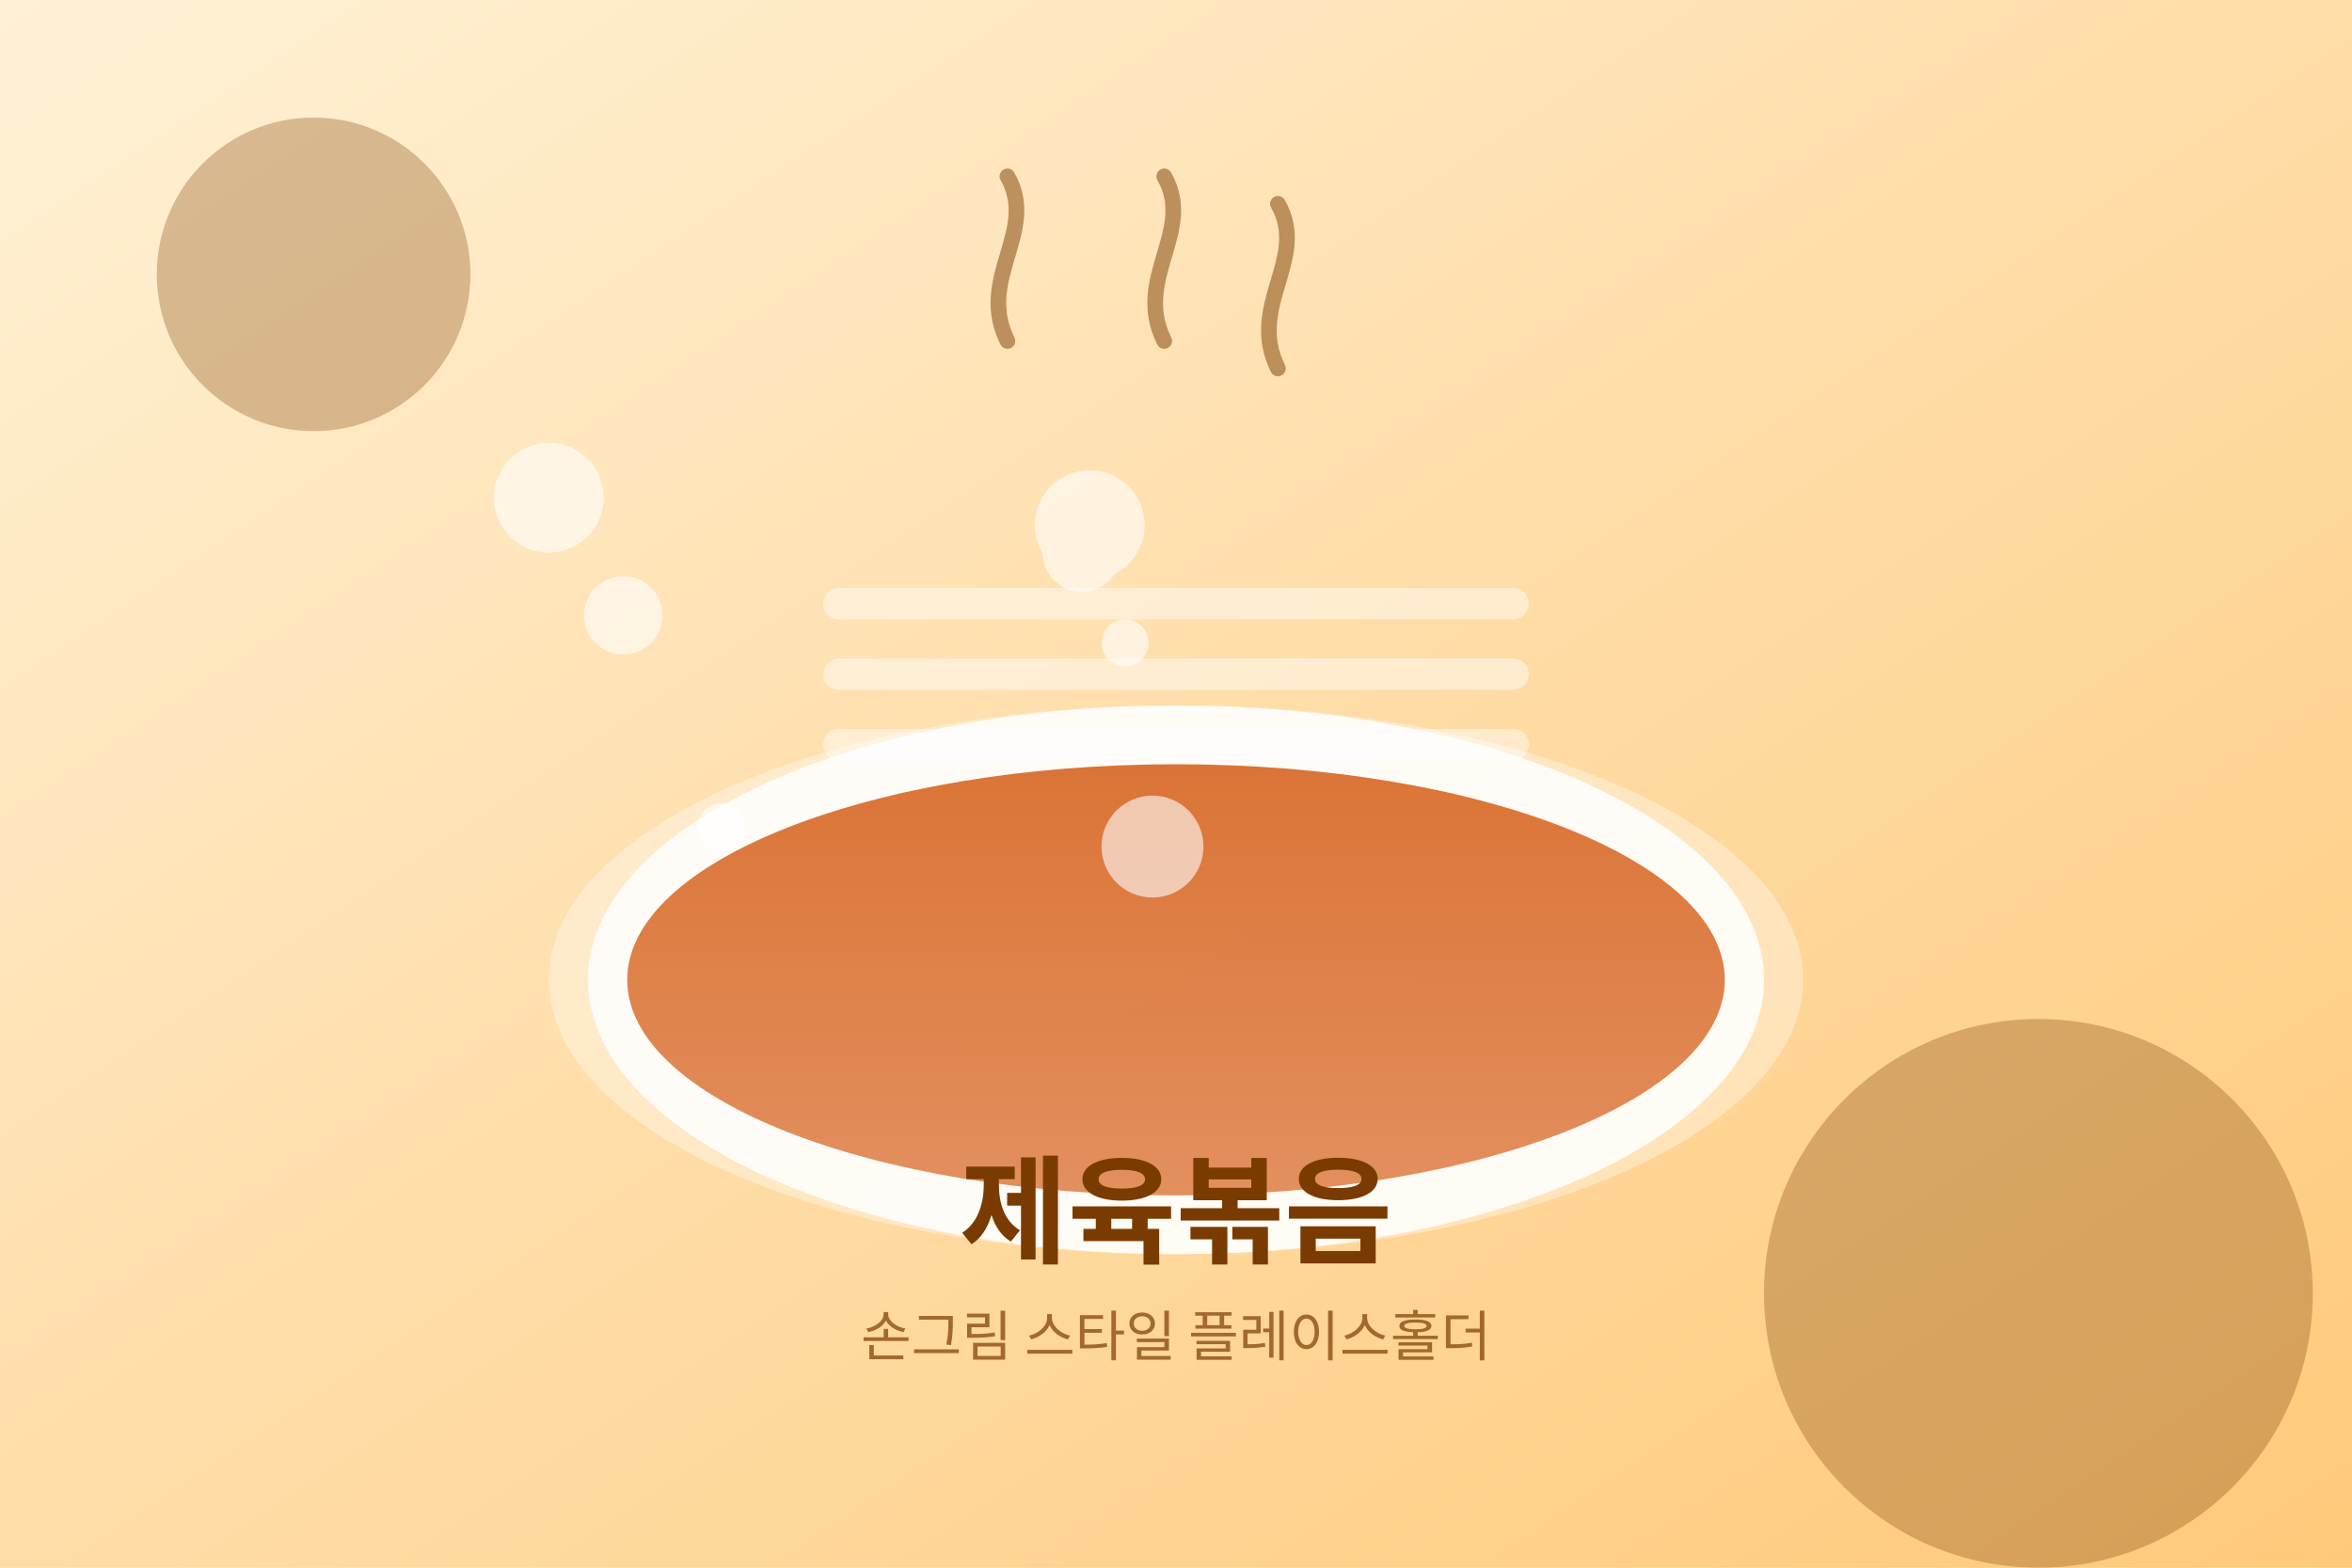
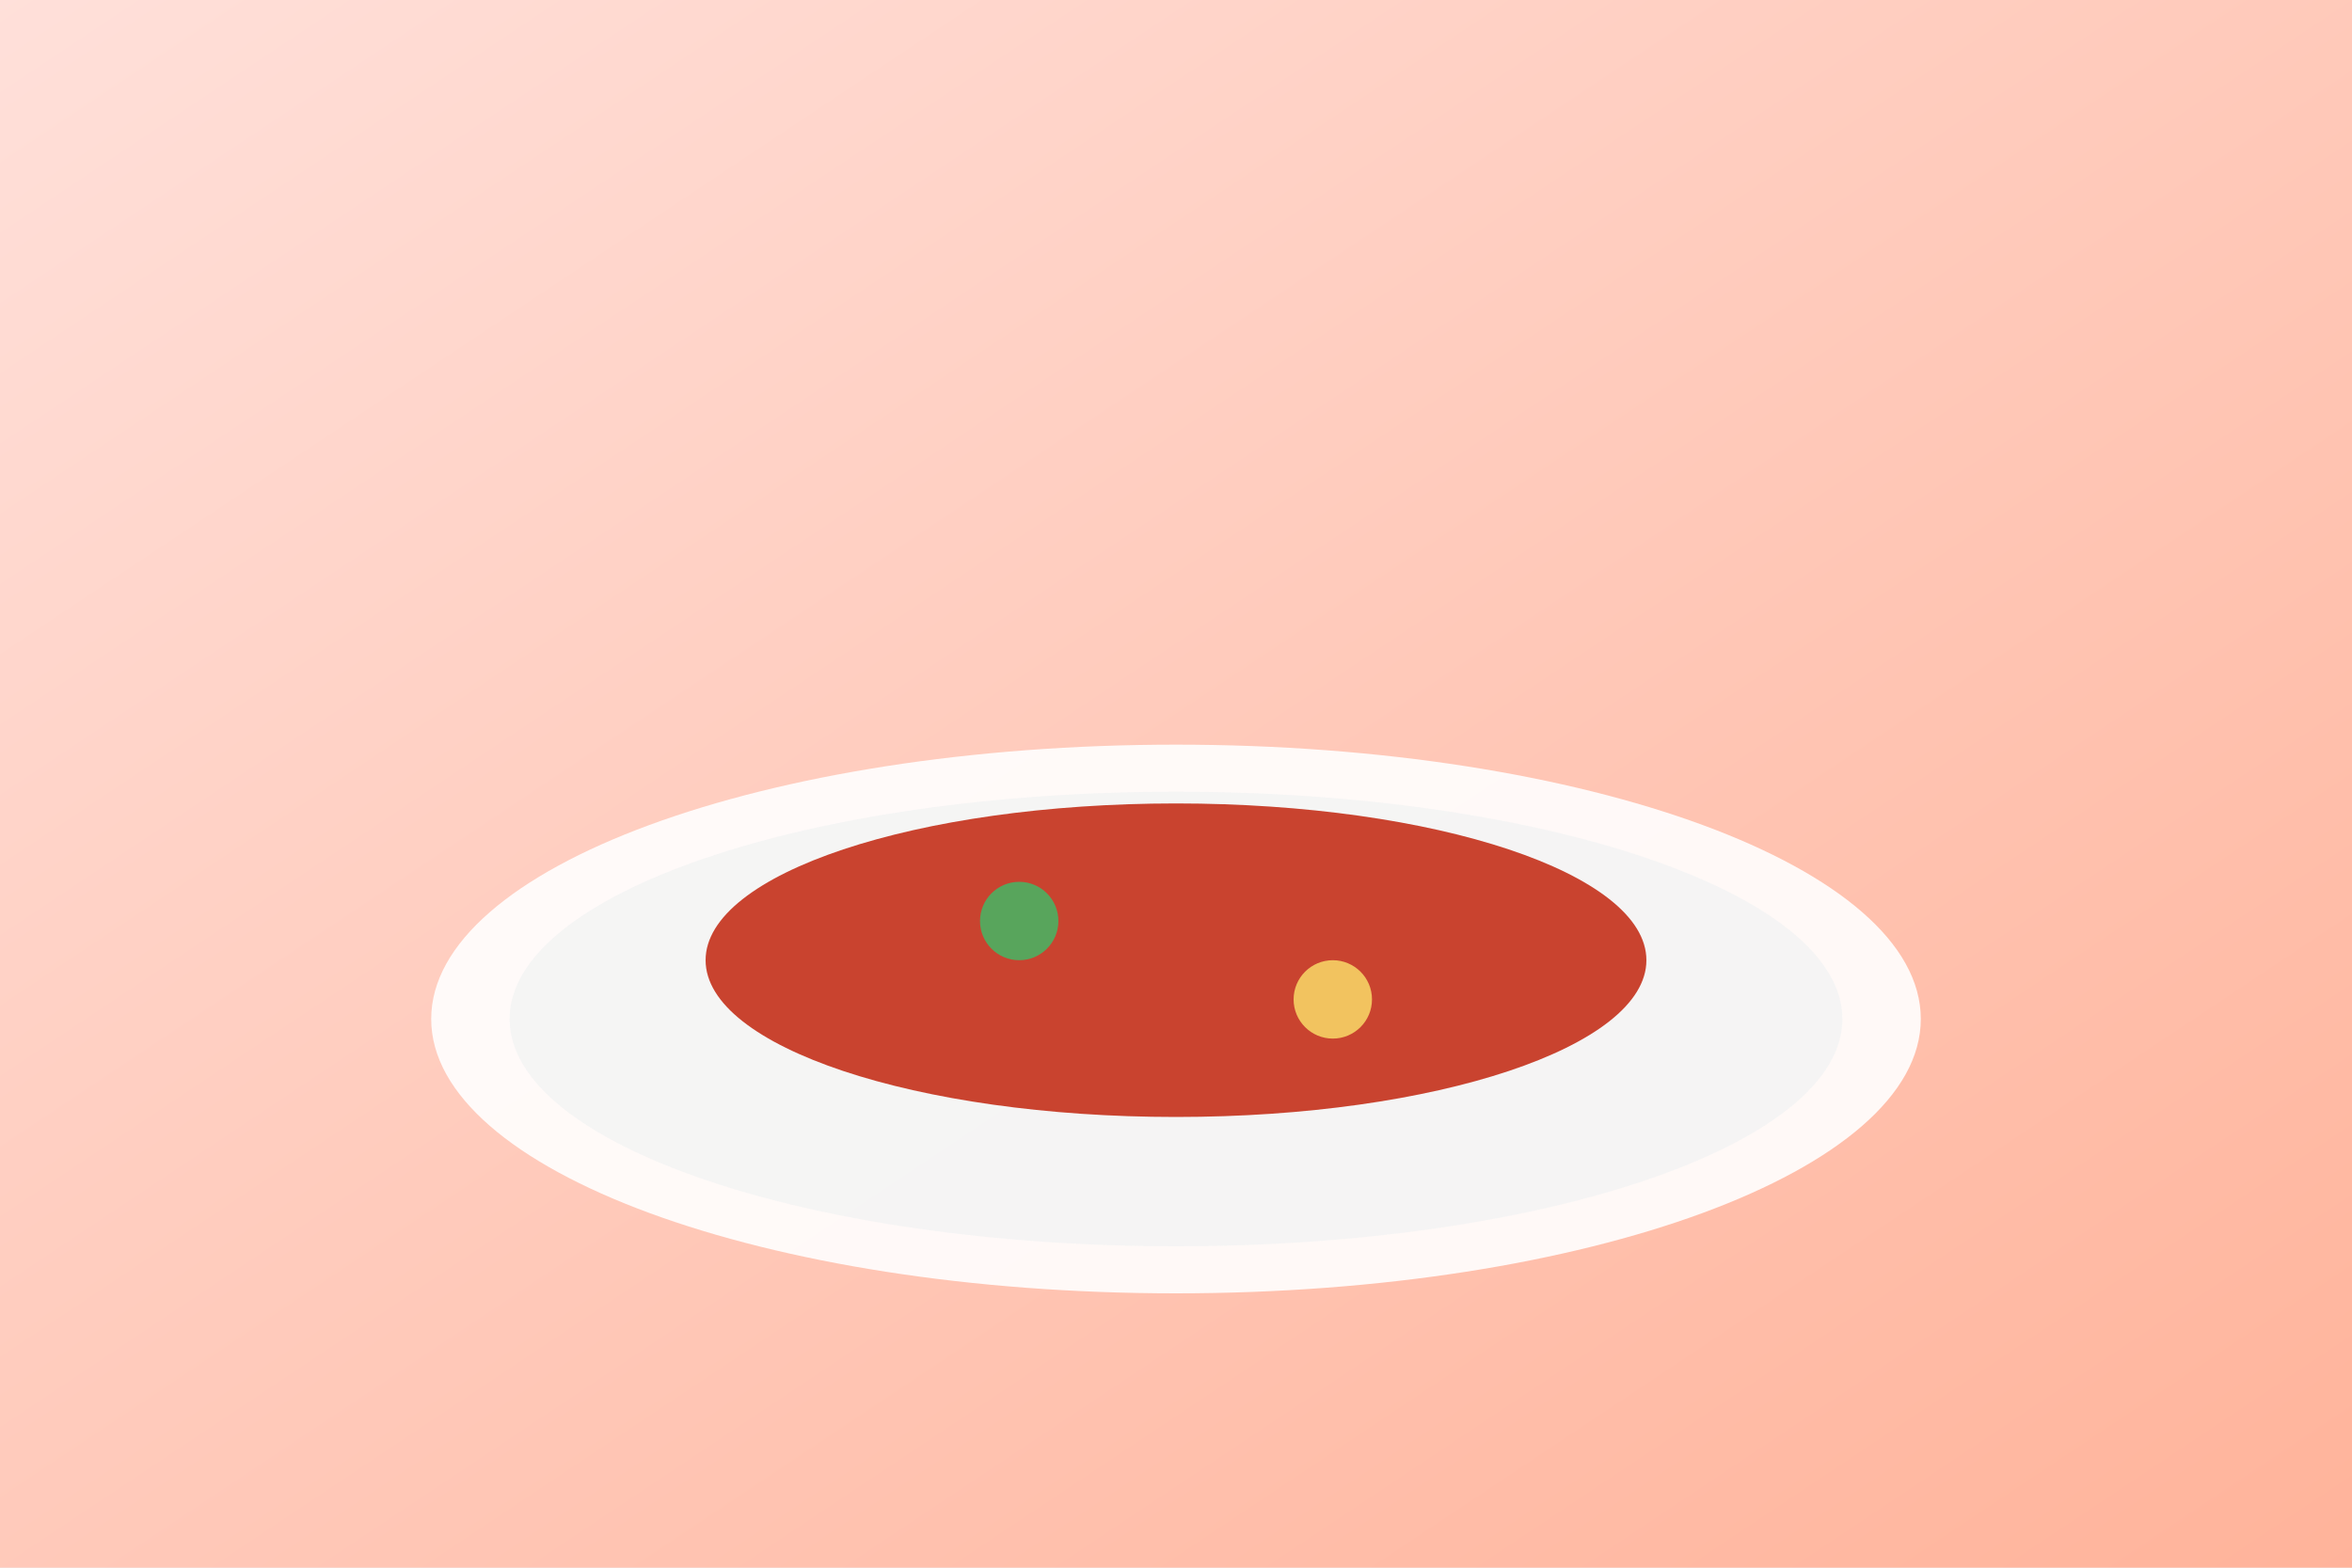
<svg xmlns="http://www.w3.org/2000/svg" width="600" height="400" viewBox="0 0 600 400">
  <defs>
    <linearGradient id="bg" x1="0" y1="0" x2="1" y2="1">
-       <stop offset="0%" stop-color="#fff1d6" />
-       <stop offset="100%" stop-color="#ffc97a" />
+       <stop offset="0%" stop-color="#ffe0da" />
+       <stop offset="100%" stop-color="#ffb39a" />
    </linearGradient>
-     <linearGradient id="food" x1="0" y1="0" x2="0" y2="1">
-       <stop offset="0%" stop-color="#d96c2c" stop-opacity="0.95" />
-       <stop offset="100%" stop-color="#d96c2c" stop-opacity="0.75" />
+     <linearGradient id="bowl" x1="0" y1="0" x2="0" y2="1">
+       <stop offset="0%" stop-color="#ffffff" />
+       <stop offset="100%" stop-color="#e7e7e7" />
    </linearGradient>
  </defs>
  <rect width="100%" height="100%" fill="url(#bg)" />
-   <g opacity="0.3" fill="#7a3b00">
-     <circle cx="80" cy="70" r="40" />
-     <circle cx="520" cy="330" r="70" />
-   </g>
-   <g fill="none" stroke="#7a3b00" stroke-width="4" stroke-linecap="round" opacity="0.5">
-     <path d="M257 87 c -8 -16 8 -28 0 -42" />
-     <path d="M297 87 c -8 -16 8 -28 0 -42" />
-     <path d="M326 94 c -8 -16 8 -28 0 -42" />
-   </g>
-   <ellipse cx="300" cy="250" rx="150" ry="70" fill="#ffffff" opacity="0.85" />
-   <ellipse cx="300" cy="250" rx="160" ry="70" fill="#ffffff" opacity="0.35" />
-   <ellipse cx="300" cy="250" rx="140" ry="55" fill="url(#food)" />
-   <rect x="210" y="150" width="180" height="8" rx="4" fill="#ffffff" opacity="0.45" />
-   <rect x="210" y="168" width="180" height="8" rx="4" fill="#ffffff" opacity="0.45" />
-   <rect x="210" y="186" width="180" height="8" rx="4" fill="#ffffff" opacity="0.45" />
-   <g fill="#ffffff" opacity="0.6">
-     <circle cx="278" cy="134" r="14" />
-     <circle cx="276" cy="141" r="10" />
-     <circle cx="294" cy="216" r="13" />
-     <circle cx="287" cy="164" r="6" />
-     <circle cx="140" cy="127" r="14" />
-     <circle cx="159" cy="157" r="10" />
-     <circle cx="184" cy="211" r="6" />
-   </g>
-   <g font-family="Pretendard, 'Apple SD Gothic Neo', sans-serif" text-anchor="middle">
-     <text x="300" y="320" font-size="30" fill="#7a3b00" font-weight="700">제육볶음</text>
-     <text x="300" y="346" font-size="14" fill="#7a3b00" opacity="0.7">손그림 스타일 플레이스홀더</text>
-   </g>
+   <ellipse cx="300" cy="260" rx="190" ry="70" fill="#ffffff" opacity="0.9" />
+   <ellipse cx="300" cy="260" rx="170" ry="58" fill="#f4f4f4" opacity="0.9" />
+   <ellipse cx="300" cy="245" rx="120" ry="40" fill="#c9432f" />
+   <circle cx="260" cy="235" r="10" fill="#58a55c" />
+   <circle cx="340" cy="255" r="10" fill="#f2c35f" />
</svg>
